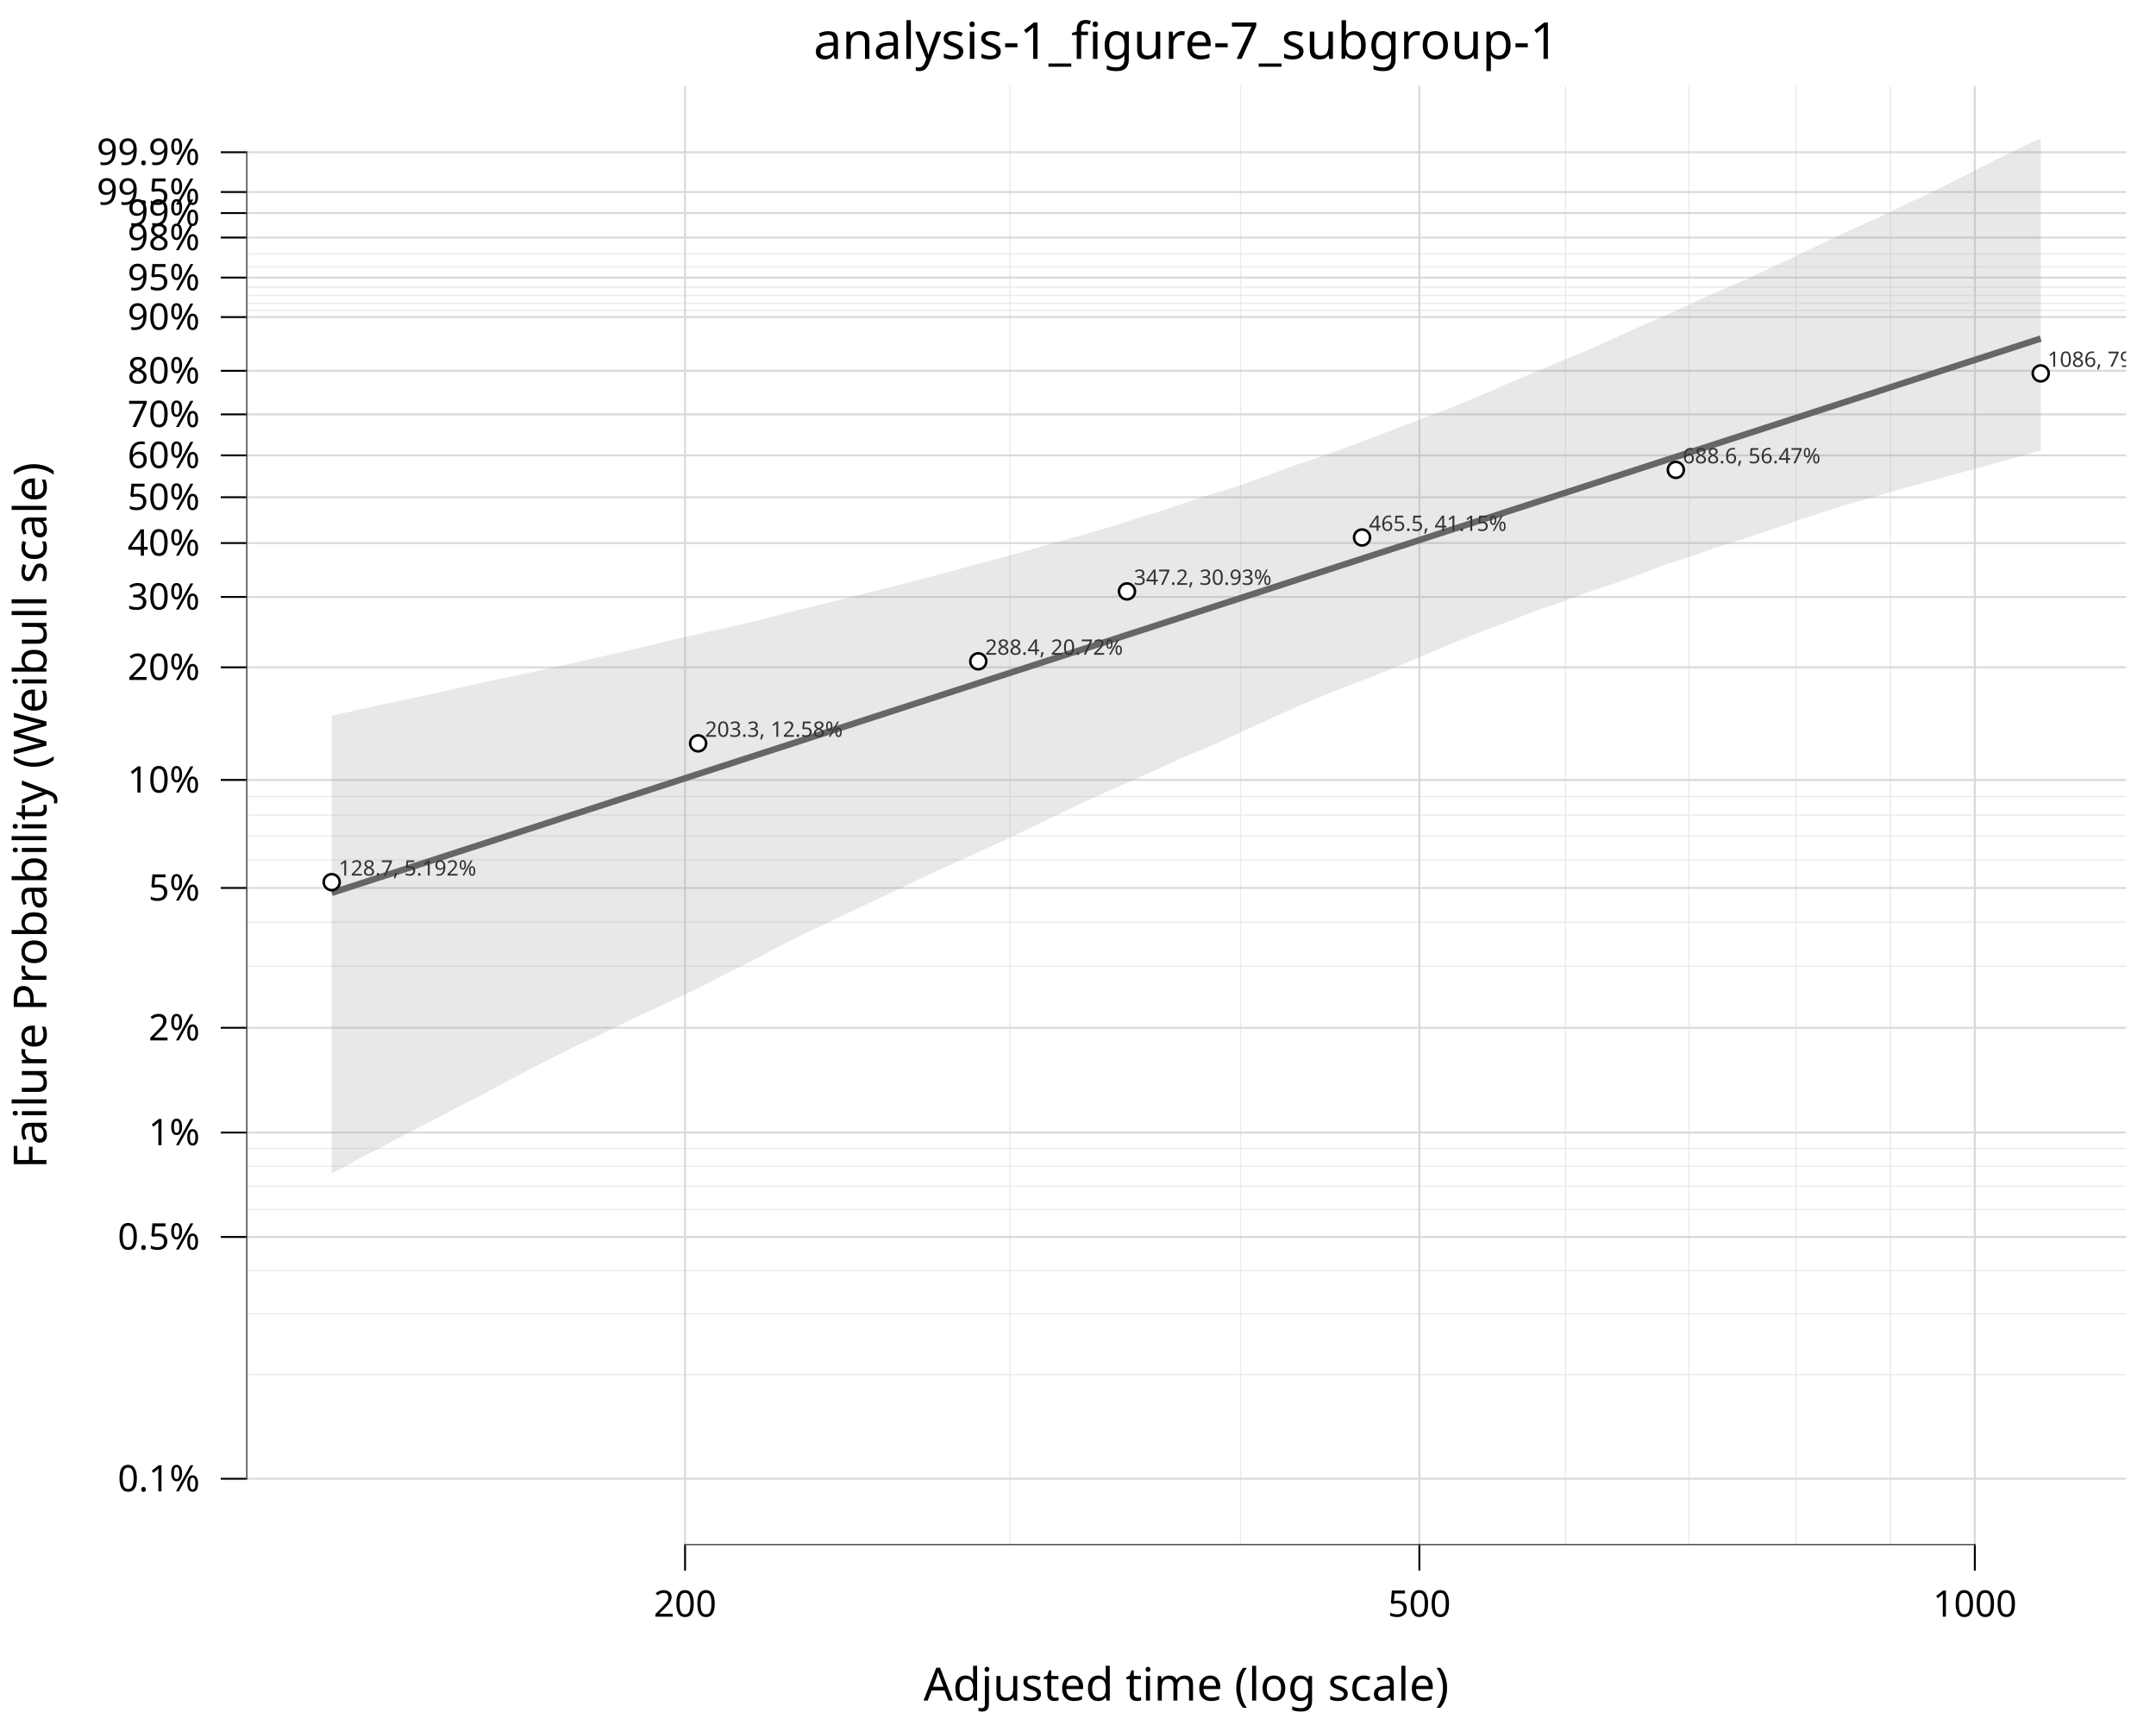
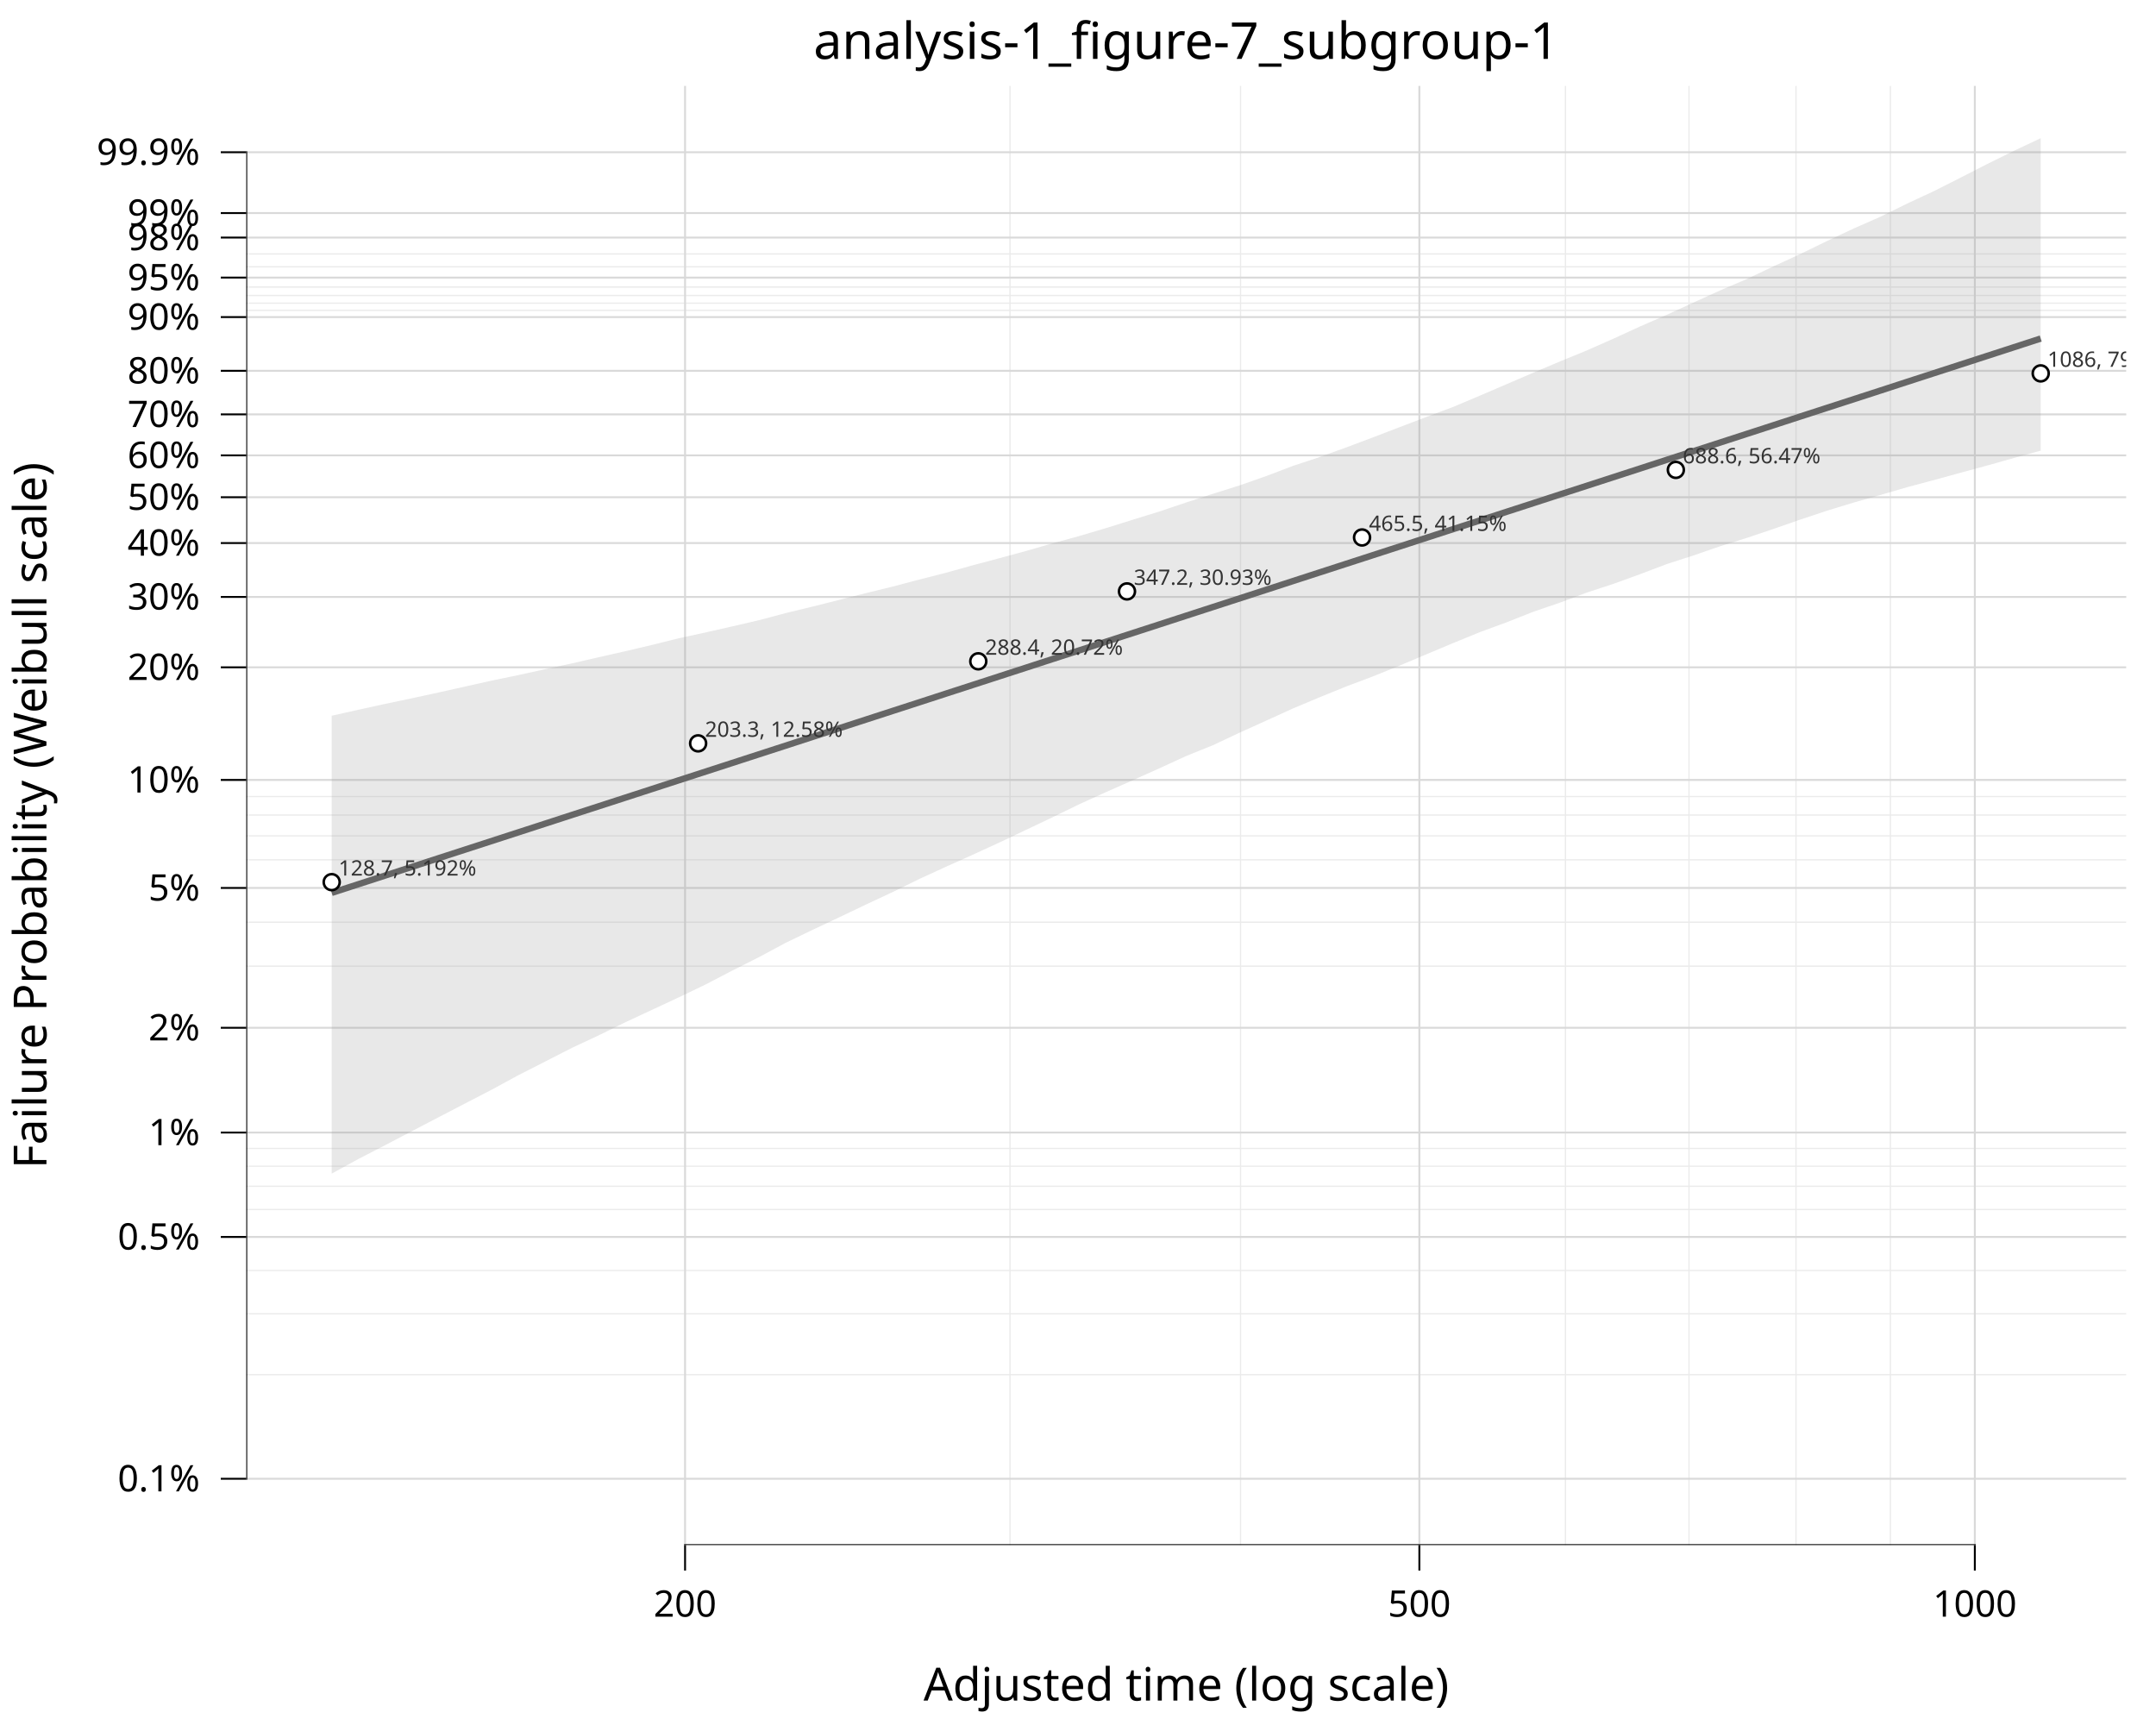
<svg xmlns="http://www.w3.org/2000/svg" class="svglite" data-engine-version="2.0" width="720.00pt" height="576.00pt" viewBox="0 0 720.00 576.00">
  <defs>
    <style type="text/css">
    .svglite line, .svglite polyline, .svglite polygon, .svglite path, .svglite rect, .svglite circle {
      fill: none;
      stroke: #000000;
      stroke-linecap: round;
      stroke-linejoin: round;
      stroke-miterlimit: 10.00;
    }
  </style>
  </defs>
  <rect width="100%" height="100%" style="stroke: none; fill: #FFFFFF;" />
  <defs>
    <clipPath id="cpMC4wMHw3MjAuMDB8MC4wMHw1NzYuMDA=">
      <rect x="0.00" y="0.00" width="720.00" height="576.00" />
    </clipPath>
  </defs>
  <g clip-path="url(#cpMC4wMHw3MjAuMDB8MC4wMHw1NzYuMDA=)">
    <rect x="0" y="0.00" width="720.00" height="576.00" style="stroke-width: 10.67; stroke: none;" />
  </g>
  <defs>
    <clipPath id="cpODIuMjR8NzEwLjA0fDI4LjY4fDUxNS45Mw==">
      <rect x="82.24" y="28.68" width="627.80" height="487.25" />
    </clipPath>
  </defs>
  <g clip-path="url(#cpODIuMjR8NzEwLjA0fDI4LjY4fDUxNS45Mw==)">
    <rect x="82.24" y="28.68" width="627.80" height="487.25" style="stroke-width: 10.67; stroke: none;" />
    <polyline points="82.24,459.02 710.04,459.02 " style="stroke-width: 0.43; stroke: #EBEBEB; stroke-linecap: butt;" />
    <polyline points="82.24,438.68 710.04,438.68 " style="stroke-width: 0.43; stroke: #EBEBEB; stroke-linecap: butt;" />
    <polyline points="82.24,424.24 710.04,424.24 " style="stroke-width: 0.43; stroke: #EBEBEB; stroke-linecap: butt;" />
    <polyline points="82.24,403.87 710.04,403.87 " style="stroke-width: 0.43; stroke: #EBEBEB; stroke-linecap: butt;" />
    <polyline points="82.24,396.12 710.04,396.12 " style="stroke-width: 0.43; stroke: #EBEBEB; stroke-linecap: butt;" />
    <polyline points="82.24,389.41 710.04,389.41 " style="stroke-width: 0.43; stroke: #EBEBEB; stroke-linecap: butt;" />
    <polyline points="82.24,383.48 710.04,383.48 " style="stroke-width: 0.43; stroke: #EBEBEB; stroke-linecap: butt;" />
    <polyline points="82.24,322.61 710.04,322.61 " style="stroke-width: 0.43; stroke: #EBEBEB; stroke-linecap: butt;" />
    <polyline points="82.24,307.94 710.04,307.94 " style="stroke-width: 0.43; stroke: #EBEBEB; stroke-linecap: butt;" />
    <polyline points="82.24,287.10 710.04,287.10 " style="stroke-width: 0.43; stroke: #EBEBEB; stroke-linecap: butt;" />
    <polyline points="82.24,279.11 710.04,279.11 " style="stroke-width: 0.43; stroke: #EBEBEB; stroke-linecap: butt;" />
    <polyline points="82.24,272.15 710.04,272.15 " style="stroke-width: 0.43; stroke: #EBEBEB; stroke-linecap: butt;" />
    <polyline points="82.24,265.98 710.04,265.98 " style="stroke-width: 0.43; stroke: #EBEBEB; stroke-linecap: butt;" />
    <polyline points="82.24,199.33 710.04,199.33 " style="stroke-width: 0.43; stroke: #EBEBEB; stroke-linecap: butt;" />
    <polyline points="82.24,138.37 710.04,138.37 " style="stroke-width: 0.43; stroke: #EBEBEB; stroke-linecap: butt;" />
    <polyline points="82.24,103.63 710.04,103.63 " style="stroke-width: 0.43; stroke: #EBEBEB; stroke-linecap: butt;" />
    <polyline points="82.24,101.24 710.04,101.24 " style="stroke-width: 0.43; stroke: #EBEBEB; stroke-linecap: butt;" />
    <polyline points="82.24,98.66 710.04,98.66 " style="stroke-width: 0.43; stroke: #EBEBEB; stroke-linecap: butt;" />
    <polyline points="82.24,95.84 710.04,95.84 " style="stroke-width: 0.43; stroke: #EBEBEB; stroke-linecap: butt;" />
    <polyline points="82.24,92.69 710.04,92.69 " style="stroke-width: 0.43; stroke: #EBEBEB; stroke-linecap: butt;" />
    <polyline points="82.24,89.09 710.04,89.09 " style="stroke-width: 0.43; stroke: #EBEBEB; stroke-linecap: butt;" />
    <polyline points="82.24,84.80 710.04,84.80 " style="stroke-width: 0.43; stroke: #EBEBEB; stroke-linecap: butt;" />
    <polyline points="337.29,515.93 337.29,28.68 " style="stroke-width: 0.43; stroke: #EBEBEB; stroke-linecap: butt;" />
    <polyline points="414.28,515.93 414.28,28.68 " style="stroke-width: 0.43; stroke: #EBEBEB; stroke-linecap: butt;" />
    <polyline points="522.79,515.93 522.79,28.68 " style="stroke-width: 0.43; stroke: #EBEBEB; stroke-linecap: butt;" />
    <polyline points="564.04,515.93 564.04,28.68 " style="stroke-width: 0.43; stroke: #EBEBEB; stroke-linecap: butt;" />
    <polyline points="599.78,515.93 599.78,28.68 " style="stroke-width: 0.43; stroke: #EBEBEB; stroke-linecap: butt;" />
    <polyline points="631.30,515.93 631.30,28.68 " style="stroke-width: 0.43; stroke: #EBEBEB; stroke-linecap: butt;" />
    <polyline points="82.24,493.78 710.04,493.78 " style="stroke-width: 0.64; stroke: #D9D9D9; stroke-linecap: butt;" />
    <polyline points="82.24,413.03 710.04,413.03 " style="stroke-width: 0.64; stroke: #D9D9D9; stroke-linecap: butt;" />
    <polyline points="82.24,378.17 710.04,378.17 " style="stroke-width: 0.64; stroke: #D9D9D9; stroke-linecap: butt;" />
    <polyline points="82.24,343.19 710.04,343.19 " style="stroke-width: 0.64; stroke: #D9D9D9; stroke-linecap: butt;" />
    <polyline points="82.24,296.50 710.04,296.50 " style="stroke-width: 0.64; stroke: #D9D9D9; stroke-linecap: butt;" />
    <polyline points="82.24,260.43 710.04,260.43 " style="stroke-width: 0.64; stroke: #D9D9D9; stroke-linecap: butt;" />
    <polyline points="82.24,222.83 710.04,222.83 " style="stroke-width: 0.64; stroke: #D9D9D9; stroke-linecap: butt;" />
    <polyline points="82.24,199.33 710.04,199.33 " style="stroke-width: 0.64; stroke: #D9D9D9; stroke-linecap: butt;" />
    <polyline points="82.24,181.33 710.04,181.33 " style="stroke-width: 0.64; stroke: #D9D9D9; stroke-linecap: butt;" />
    <polyline points="82.24,166.03 710.04,166.03 " style="stroke-width: 0.64; stroke: #D9D9D9; stroke-linecap: butt;" />
    <polyline points="82.24,152.05 710.04,152.05 " style="stroke-width: 0.64; stroke: #D9D9D9; stroke-linecap: butt;" />
    <polyline points="82.24,138.37 710.04,138.37 " style="stroke-width: 0.64; stroke: #D9D9D9; stroke-linecap: butt;" />
    <polyline points="82.24,123.82 710.04,123.82 " style="stroke-width: 0.64; stroke: #D9D9D9; stroke-linecap: butt;" />
    <polyline points="82.24,105.88 710.04,105.88 " style="stroke-width: 0.64; stroke: #D9D9D9; stroke-linecap: butt;" />
    <polyline points="82.24,92.69 710.04,92.69 " style="stroke-width: 0.64; stroke: #D9D9D9; stroke-linecap: butt;" />
    <polyline points="82.24,79.32 710.04,79.32 " style="stroke-width: 0.64; stroke: #D9D9D9; stroke-linecap: butt;" />
    <polyline points="82.24,71.14 710.04,71.14 " style="stroke-width: 0.64; stroke: #D9D9D9; stroke-linecap: butt;" />
-     <polyline points="82.24,64.12 710.04,64.12 " style="stroke-width: 0.64; stroke: #D9D9D9; stroke-linecap: butt;" />
    <polyline points="82.24,50.83 710.04,50.83 " style="stroke-width: 0.64; stroke: #D9D9D9; stroke-linecap: butt;" />
    <polyline points="228.78,515.93 228.78,28.68 " style="stroke-width: 0.64; stroke: #D9D9D9; stroke-linecap: butt;" />
    <polyline points="474.00,515.93 474.00,28.68 " style="stroke-width: 0.64; stroke: #D9D9D9; stroke-linecap: butt;" />
    <polyline points="659.50,515.93 659.50,28.68 " style="stroke-width: 0.64; stroke: #D9D9D9; stroke-linecap: butt;" />
    <polygon points="110.77,238.99 119.69,237.00 128.61,235.04 137.52,233.17 146.44,231.23 155.36,229.24 164.28,227.24 173.20,225.40 182.11,223.44 191.03,221.51 199.95,219.45 208.87,217.44 217.78,215.34 226.70,213.12 235.62,211.18 244.54,209.16 253.45,207.09 262.37,204.72 271.29,202.57 280.21,200.32 289.12,198.06 298.04,195.89 306.96,193.53 315.88,191.26 324.80,188.77 333.71,186.40 342.63,183.98 351.55,181.41 360.47,178.97 369.38,176.33 378.30,173.54 387.22,170.78 396.14,167.78 405.05,164.89 413.97,162.08 422.89,158.95 431.81,155.56 440.72,152.60 449.64,149.38 458.56,146.02 467.48,142.60 476.40,139.20 485.31,135.87 494.23,132.10 503.15,128.27 512.07,124.44 520.98,120.68 529.90,117.02 538.82,113.08 547.74,108.99 556.65,105.11 565.57,101.01 574.49,96.95 583.41,93.15 592.32,88.91 601.24,84.81 610.16,80.47 619.08,76.28 628.00,72.36 636.91,67.97 645.83,63.82 654.75,59.31 663.67,54.75 672.58,50.35 681.50,46.14 681.50,150.47 672.58,152.92 663.67,155.43 654.75,157.85 645.83,160.30 636.91,162.68 628.00,165.27 619.08,167.80 610.16,170.52 601.24,173.49 592.32,176.59 583.41,179.59 574.49,182.38 565.57,185.46 556.65,188.34 547.74,191.71 538.82,194.95 529.90,197.87 520.98,201.22 512.07,204.27 503.15,207.79 494.23,211.06 485.31,214.72 476.40,218.45 467.48,222.22 458.56,225.83 449.64,229.19 440.72,232.81 431.81,236.55 422.89,240.61 413.97,244.64 405.05,248.84 396.14,252.43 387.22,256.53 378.30,260.53 369.38,264.48 360.47,268.52 351.55,272.87 342.63,277.11 333.71,281.34 324.80,285.43 315.88,289.43 306.96,293.52 298.04,297.90 289.12,302.07 280.21,306.32 271.29,310.52 262.37,314.82 253.45,319.61 244.54,324.09 235.62,328.74 226.70,333.02 217.78,337.17 208.87,341.33 199.95,345.71 191.03,349.88 182.11,354.44 173.20,358.97 164.28,363.82 155.36,368.44 146.44,373.07 137.52,377.73 128.61,382.39 119.69,387.00 110.77,391.89 " style="stroke-width: 0.00; stroke: none; stroke-linecap: butt; fill: #999999; fill-opacity: 0.22;" />
    <polyline points="110.77,238.99 119.69,237.00 128.61,235.04 137.52,233.17 146.44,231.23 155.36,229.24 164.28,227.24 173.20,225.40 182.11,223.44 191.03,221.51 199.95,219.45 208.87,217.44 217.78,215.34 226.70,213.12 235.62,211.18 244.54,209.16 253.45,207.09 262.37,204.72 271.29,202.57 280.21,200.32 289.12,198.06 298.04,195.89 306.96,193.53 315.88,191.26 324.80,188.77 333.71,186.40 342.63,183.98 351.55,181.41 360.47,178.97 369.38,176.33 378.30,173.54 387.22,170.78 396.14,167.78 405.05,164.89 413.97,162.08 422.89,158.95 431.81,155.56 440.72,152.60 449.64,149.38 458.56,146.02 467.48,142.60 476.40,139.20 485.31,135.87 494.23,132.10 503.15,128.27 512.07,124.44 520.98,120.68 529.90,117.02 538.82,113.08 547.74,108.99 556.65,105.11 565.57,101.01 574.49,96.95 583.41,93.15 592.32,88.91 601.24,84.81 610.16,80.47 619.08,76.28 628.00,72.36 636.91,67.97 645.83,63.82 654.75,59.31 663.67,54.75 672.58,50.35 681.50,46.14 " style="stroke-width: 1.07; stroke: none; stroke-linecap: butt;" />
    <polyline points="681.50,150.47 672.58,152.92 663.67,155.43 654.75,157.85 645.83,160.30 636.91,162.68 628.00,165.27 619.08,167.80 610.16,170.52 601.24,173.49 592.32,176.59 583.41,179.59 574.49,182.38 565.57,185.46 556.65,188.34 547.74,191.71 538.82,194.95 529.90,197.87 520.98,201.22 512.07,204.27 503.15,207.79 494.23,211.06 485.31,214.72 476.40,218.45 467.48,222.22 458.56,225.83 449.64,229.19 440.72,232.81 431.81,236.55 422.89,240.61 413.97,244.64 405.05,248.84 396.14,252.43 387.22,256.53 378.30,260.53 369.38,264.48 360.47,268.52 351.55,272.87 342.63,277.11 333.71,281.34 324.80,285.43 315.88,289.43 306.96,293.52 298.04,297.90 289.12,302.07 280.21,306.32 271.29,310.52 262.37,314.82 253.45,319.61 244.54,324.09 235.62,328.74 226.70,333.02 217.78,337.17 208.87,341.33 199.95,345.71 191.03,349.88 182.11,354.44 173.20,358.97 164.28,363.82 155.36,368.44 146.44,373.07 137.52,377.73 128.61,382.39 119.69,387.00 110.77,391.89 " style="stroke-width: 1.07; stroke: none; stroke-linecap: butt;" />
    <polyline points="110.77,298.14 119.69,295.25 128.61,292.36 137.52,289.47 146.44,286.57 155.36,283.68 164.28,280.79 173.20,277.90 182.11,275.01 191.03,272.11 199.95,269.22 208.87,266.33 217.78,263.44 226.70,260.54 235.62,257.65 244.54,254.76 253.45,251.87 262.37,248.98 271.29,246.08 280.21,243.19 289.12,240.30 298.04,237.41 306.96,234.52 315.88,231.62 324.80,228.73 333.71,225.84 342.63,222.95 351.55,220.05 360.47,217.16 369.38,214.27 378.30,211.38 387.22,208.49 396.14,205.59 405.05,202.70 413.97,199.81 422.89,196.92 431.81,194.02 440.72,191.13 449.64,188.24 458.56,185.35 467.48,182.46 476.40,179.56 485.31,176.67 494.23,173.78 503.15,170.89 512.07,168.00 520.98,165.10 529.90,162.21 538.82,159.32 547.74,156.43 556.65,153.53 565.57,150.64 574.49,147.75 583.41,144.86 592.32,141.97 601.24,139.07 610.16,136.18 619.08,133.29 628.00,130.40 636.91,127.50 645.83,124.61 654.75,121.72 663.67,118.83 672.58,115.94 681.50,113.04 " style="stroke-width: 2.13; stroke: #666666; stroke-linecap: butt;" />
    <circle cx="110.77" cy="294.56" r="2.67" style="stroke-width: 0.85; fill: #FFFFFF;" />
    <circle cx="233.14" cy="248.22" r="2.67" style="stroke-width: 0.85; fill: #FFFFFF;" />
    <circle cx="326.70" cy="220.82" r="2.67" style="stroke-width: 0.85; fill: #FFFFFF;" />
    <circle cx="376.36" cy="197.48" r="2.67" style="stroke-width: 0.85; fill: #FFFFFF;" />
    <circle cx="454.86" cy="179.47" r="2.67" style="stroke-width: 0.85; fill: #FFFFFF;" />
    <circle cx="559.65" cy="156.90" r="2.67" style="stroke-width: 0.85; fill: #FFFFFF;" />
    <circle cx="681.50" cy="124.68" r="2.67" style="stroke-width: 0.85; fill: #FFFFFF;" />
    <text x="113.07" y="292.36" style="font-size: 7.11px; fill: #333333; font-family: sans;" textLength="45.88px" lengthAdjust="spacingAndGlyphs">128.7, 5.192%</text>
    <text x="235.43" y="246.02" style="font-size: 7.11px; fill: #333333; font-family: sans;" textLength="45.88px" lengthAdjust="spacingAndGlyphs">203.3, 12.58%</text>
    <text x="328.99" y="218.62" style="font-size: 7.11px; fill: #333333; font-family: sans;" textLength="45.88px" lengthAdjust="spacingAndGlyphs">288.4, 20.72%</text>
    <text x="378.65" y="195.28" style="font-size: 7.11px; fill: #333333; font-family: sans;" textLength="45.88px" lengthAdjust="spacingAndGlyphs">347.2, 30.93%</text>
    <text x="457.15" y="177.27" style="font-size: 7.11px; fill: #333333; font-family: sans;" textLength="45.88px" lengthAdjust="spacingAndGlyphs">465.5, 41.15%</text>
    <text x="561.94" y="154.70" style="font-size: 7.11px; fill: #333333; font-family: sans;" textLength="45.88px" lengthAdjust="spacingAndGlyphs">688.6, 56.47%</text>
    <text x="683.79" y="122.48" style="font-size: 7.11px; fill: #333333; font-family: sans;" textLength="45.88px" lengthAdjust="spacingAndGlyphs"> 1086, 79.45%</text>
    <line x1="228.46" y1="515.93" x2="659.82" y2="515.93" style="stroke-width: 0.64; stroke-linecap: butt;" />
    <line x1="82.24" y1="494.10" x2="82.24" y2="50.51" style="stroke-width: 0.64; stroke-linecap: butt;" />
    <rect x="82.24" y="28.68" width="627.80" height="487.25" style="stroke-width: 0.00; stroke: none;" />
  </g>
  <g clip-path="url(#cpMC4wMHw3MjAuMDB8MC4wMHw1NzYuMDA=)">
    <polyline points="82.24,515.93 82.24,28.68 " style="stroke-width: 0.00; stroke: none; stroke-linecap: butt;" />
    <text x="66.76" y="497.99" text-anchor="end" style="font-size: 12.24px; font-family: sans;" textLength="34.70px" lengthAdjust="spacingAndGlyphs">  0.1%</text>
    <text x="66.76" y="417.24" text-anchor="end" style="font-size: 12.24px; font-family: sans;" textLength="34.70px" lengthAdjust="spacingAndGlyphs">  0.5%</text>
    <text x="66.76" y="382.39" text-anchor="end" style="font-size: 12.24px; font-family: sans;" textLength="31.29px" lengthAdjust="spacingAndGlyphs">    1%</text>
    <text x="66.76" y="347.40" text-anchor="end" style="font-size: 12.24px; font-family: sans;" textLength="31.29px" lengthAdjust="spacingAndGlyphs">    2%</text>
    <text x="66.76" y="300.71" text-anchor="end" style="font-size: 12.24px; font-family: sans;" textLength="31.29px" lengthAdjust="spacingAndGlyphs">    5%</text>
    <text x="66.76" y="264.64" text-anchor="end" style="font-size: 12.24px; font-family: sans;" textLength="34.70px" lengthAdjust="spacingAndGlyphs">   10%</text>
    <text x="66.76" y="227.04" text-anchor="end" style="font-size: 12.24px; font-family: sans;" textLength="34.70px" lengthAdjust="spacingAndGlyphs">   20%</text>
    <text x="66.76" y="203.54" text-anchor="end" style="font-size: 12.24px; font-family: sans;" textLength="34.70px" lengthAdjust="spacingAndGlyphs">   30%</text>
    <text x="66.76" y="185.54" text-anchor="end" style="font-size: 12.24px; font-family: sans;" textLength="34.70px" lengthAdjust="spacingAndGlyphs">   40%</text>
    <text x="66.76" y="170.24" text-anchor="end" style="font-size: 12.24px; font-family: sans;" textLength="34.70px" lengthAdjust="spacingAndGlyphs">   50%</text>
    <text x="66.76" y="156.26" text-anchor="end" style="font-size: 12.24px; font-family: sans;" textLength="34.70px" lengthAdjust="spacingAndGlyphs">   60%</text>
    <text x="66.76" y="142.58" text-anchor="end" style="font-size: 12.24px; font-family: sans;" textLength="34.70px" lengthAdjust="spacingAndGlyphs">   70%</text>
    <text x="66.76" y="128.03" text-anchor="end" style="font-size: 12.24px; font-family: sans;" textLength="34.70px" lengthAdjust="spacingAndGlyphs">   80%</text>
    <text x="66.76" y="110.09" text-anchor="end" style="font-size: 12.24px; font-family: sans;" textLength="34.70px" lengthAdjust="spacingAndGlyphs">   90%</text>
    <text x="66.76" y="96.90" text-anchor="end" style="font-size: 12.24px; font-family: sans;" textLength="34.70px" lengthAdjust="spacingAndGlyphs">   95%</text>
    <text x="66.76" y="83.53" text-anchor="end" style="font-size: 12.24px; font-family: sans;" textLength="34.70px" lengthAdjust="spacingAndGlyphs">   98%</text>
    <text x="66.76" y="75.35" text-anchor="end" style="font-size: 12.24px; font-family: sans;" textLength="34.70px" lengthAdjust="spacingAndGlyphs">   99%</text>
-     <text x="66.76" y="68.33" text-anchor="end" style="font-size: 12.24px; font-family: sans;" textLength="38.11px" lengthAdjust="spacingAndGlyphs"> 99.5%</text>
    <text x="66.76" y="55.04" text-anchor="end" style="font-size: 12.24px; font-family: sans;" textLength="38.11px" lengthAdjust="spacingAndGlyphs"> 99.9%</text>
    <polyline points="73.73,493.78 82.24,493.78 " style="stroke-width: 0.64; stroke-linecap: butt;" />
    <polyline points="73.73,413.03 82.24,413.03 " style="stroke-width: 0.64; stroke-linecap: butt;" />
    <polyline points="73.73,378.17 82.24,378.17 " style="stroke-width: 0.64; stroke-linecap: butt;" />
    <polyline points="73.73,343.19 82.24,343.19 " style="stroke-width: 0.64; stroke-linecap: butt;" />
    <polyline points="73.73,296.50 82.24,296.50 " style="stroke-width: 0.64; stroke-linecap: butt;" />
    <polyline points="73.73,260.43 82.24,260.43 " style="stroke-width: 0.64; stroke-linecap: butt;" />
    <polyline points="73.73,222.83 82.24,222.83 " style="stroke-width: 0.64; stroke-linecap: butt;" />
    <polyline points="73.73,199.33 82.24,199.33 " style="stroke-width: 0.64; stroke-linecap: butt;" />
    <polyline points="73.73,181.33 82.24,181.33 " style="stroke-width: 0.64; stroke-linecap: butt;" />
    <polyline points="73.73,166.03 82.24,166.03 " style="stroke-width: 0.64; stroke-linecap: butt;" />
    <polyline points="73.73,152.05 82.24,152.05 " style="stroke-width: 0.64; stroke-linecap: butt;" />
    <polyline points="73.73,138.37 82.24,138.37 " style="stroke-width: 0.64; stroke-linecap: butt;" />
    <polyline points="73.73,123.82 82.24,123.82 " style="stroke-width: 0.64; stroke-linecap: butt;" />
    <polyline points="73.73,105.88 82.24,105.88 " style="stroke-width: 0.64; stroke-linecap: butt;" />
    <polyline points="73.73,92.69 82.24,92.69 " style="stroke-width: 0.64; stroke-linecap: butt;" />
    <polyline points="73.73,79.32 82.24,79.32 " style="stroke-width: 0.64; stroke-linecap: butt;" />
    <polyline points="73.73,71.14 82.24,71.14 " style="stroke-width: 0.64; stroke-linecap: butt;" />
-     <polyline points="73.73,64.12 82.24,64.12 " style="stroke-width: 0.64; stroke-linecap: butt;" />
    <polyline points="73.73,50.83 82.24,50.83 " style="stroke-width: 0.64; stroke-linecap: butt;" />
    <polyline points="82.24,515.93 710.04,515.93 " style="stroke-width: 0.00; stroke: none; stroke-linecap: butt;" />
    <polyline points="228.78,524.43 228.78,515.93 " style="stroke-width: 0.64; stroke-linecap: butt;" />
    <polyline points="474.00,524.43 474.00,515.93 " style="stroke-width: 0.64; stroke-linecap: butt;" />
    <polyline points="659.50,524.43 659.50,515.93 " style="stroke-width: 0.64; stroke-linecap: butt;" />
    <text x="228.78" y="539.83" text-anchor="middle" style="font-size: 12.24px; font-family: sans;" textLength="27.22px" lengthAdjust="spacingAndGlyphs">  200</text>
    <text x="474.00" y="539.83" text-anchor="middle" style="font-size: 12.24px; font-family: sans;" textLength="27.22px" lengthAdjust="spacingAndGlyphs">  500</text>
    <text x="659.50" y="539.83" text-anchor="middle" style="font-size: 12.24px; font-family: sans;" textLength="30.63px" lengthAdjust="spacingAndGlyphs"> 1000</text>
    <text x="396.14" y="567.84" text-anchor="middle" style="font-size: 15.30px; font-family: sans;" textLength="167.54px" lengthAdjust="spacingAndGlyphs">Adjusted time (log scale)</text>
    <text transform="translate(15.51,272.30) rotate(-90)" text-anchor="middle" style="font-size: 15.30px; font-family: sans;" textLength="227.03px" lengthAdjust="spacingAndGlyphs">Failure Probability (Weibull scale)</text>
    <text x="396.14" y="19.67" text-anchor="middle" style="font-size: 17.00px; font-family: sans;" textLength="239.12px" lengthAdjust="spacingAndGlyphs">analysis-1_figure-7_subgroup-1</text>
  </g>
</svg>
